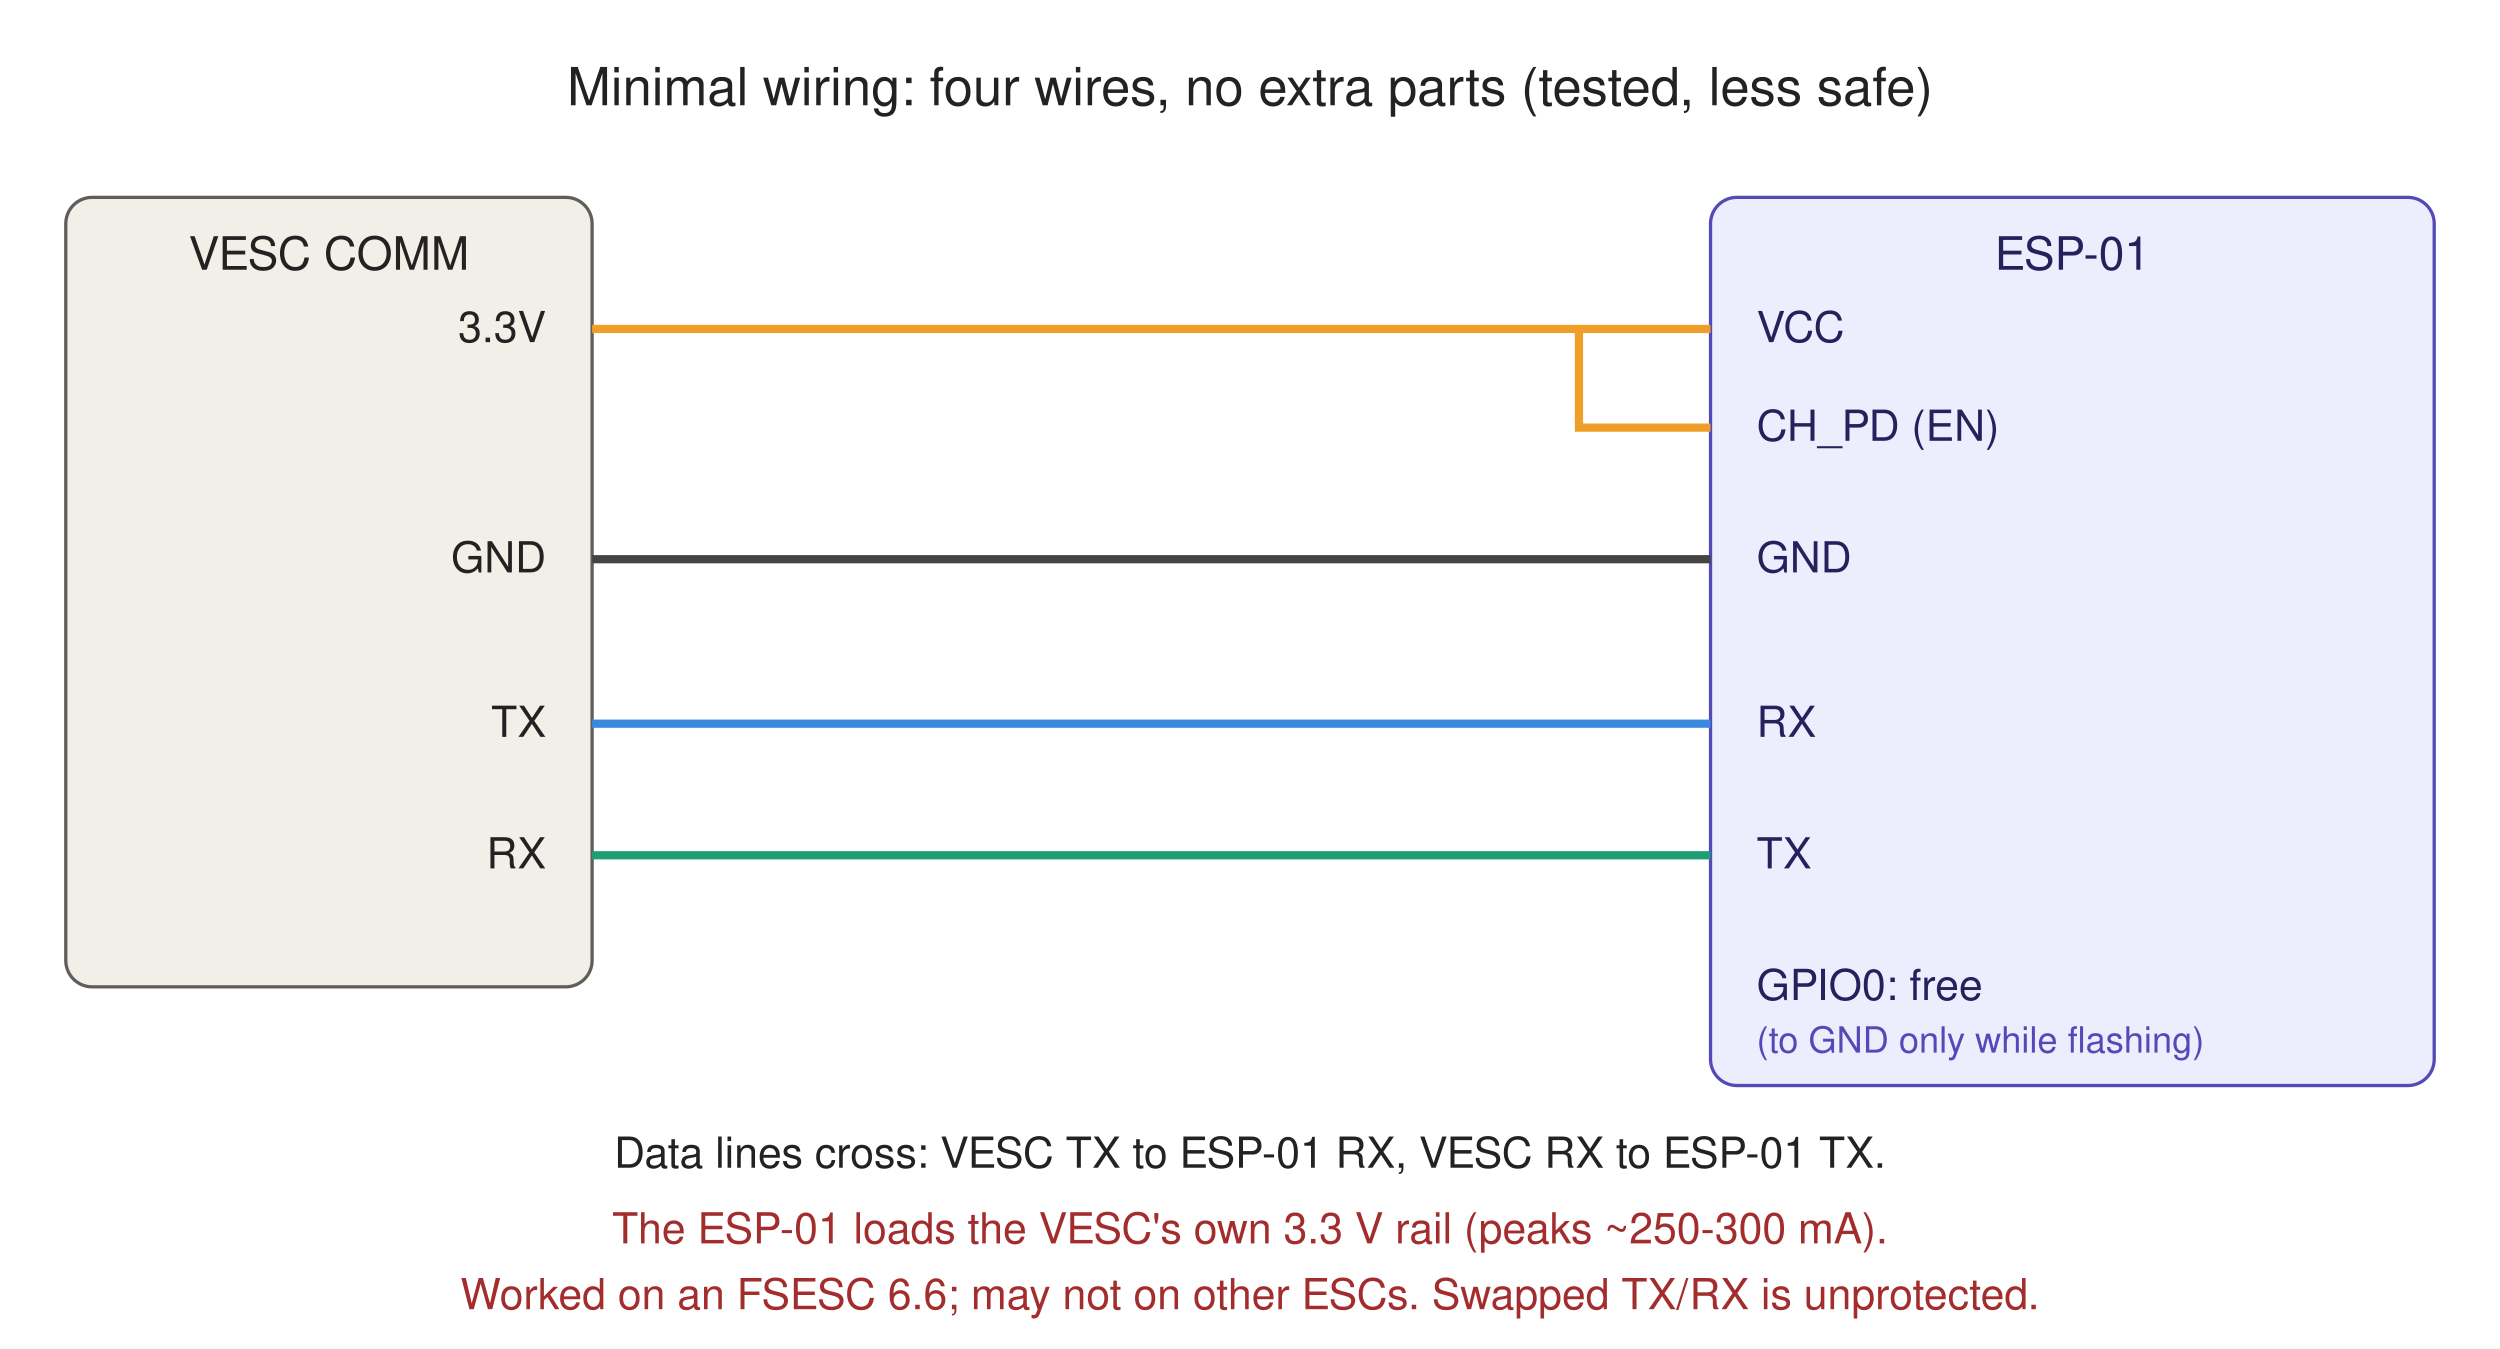
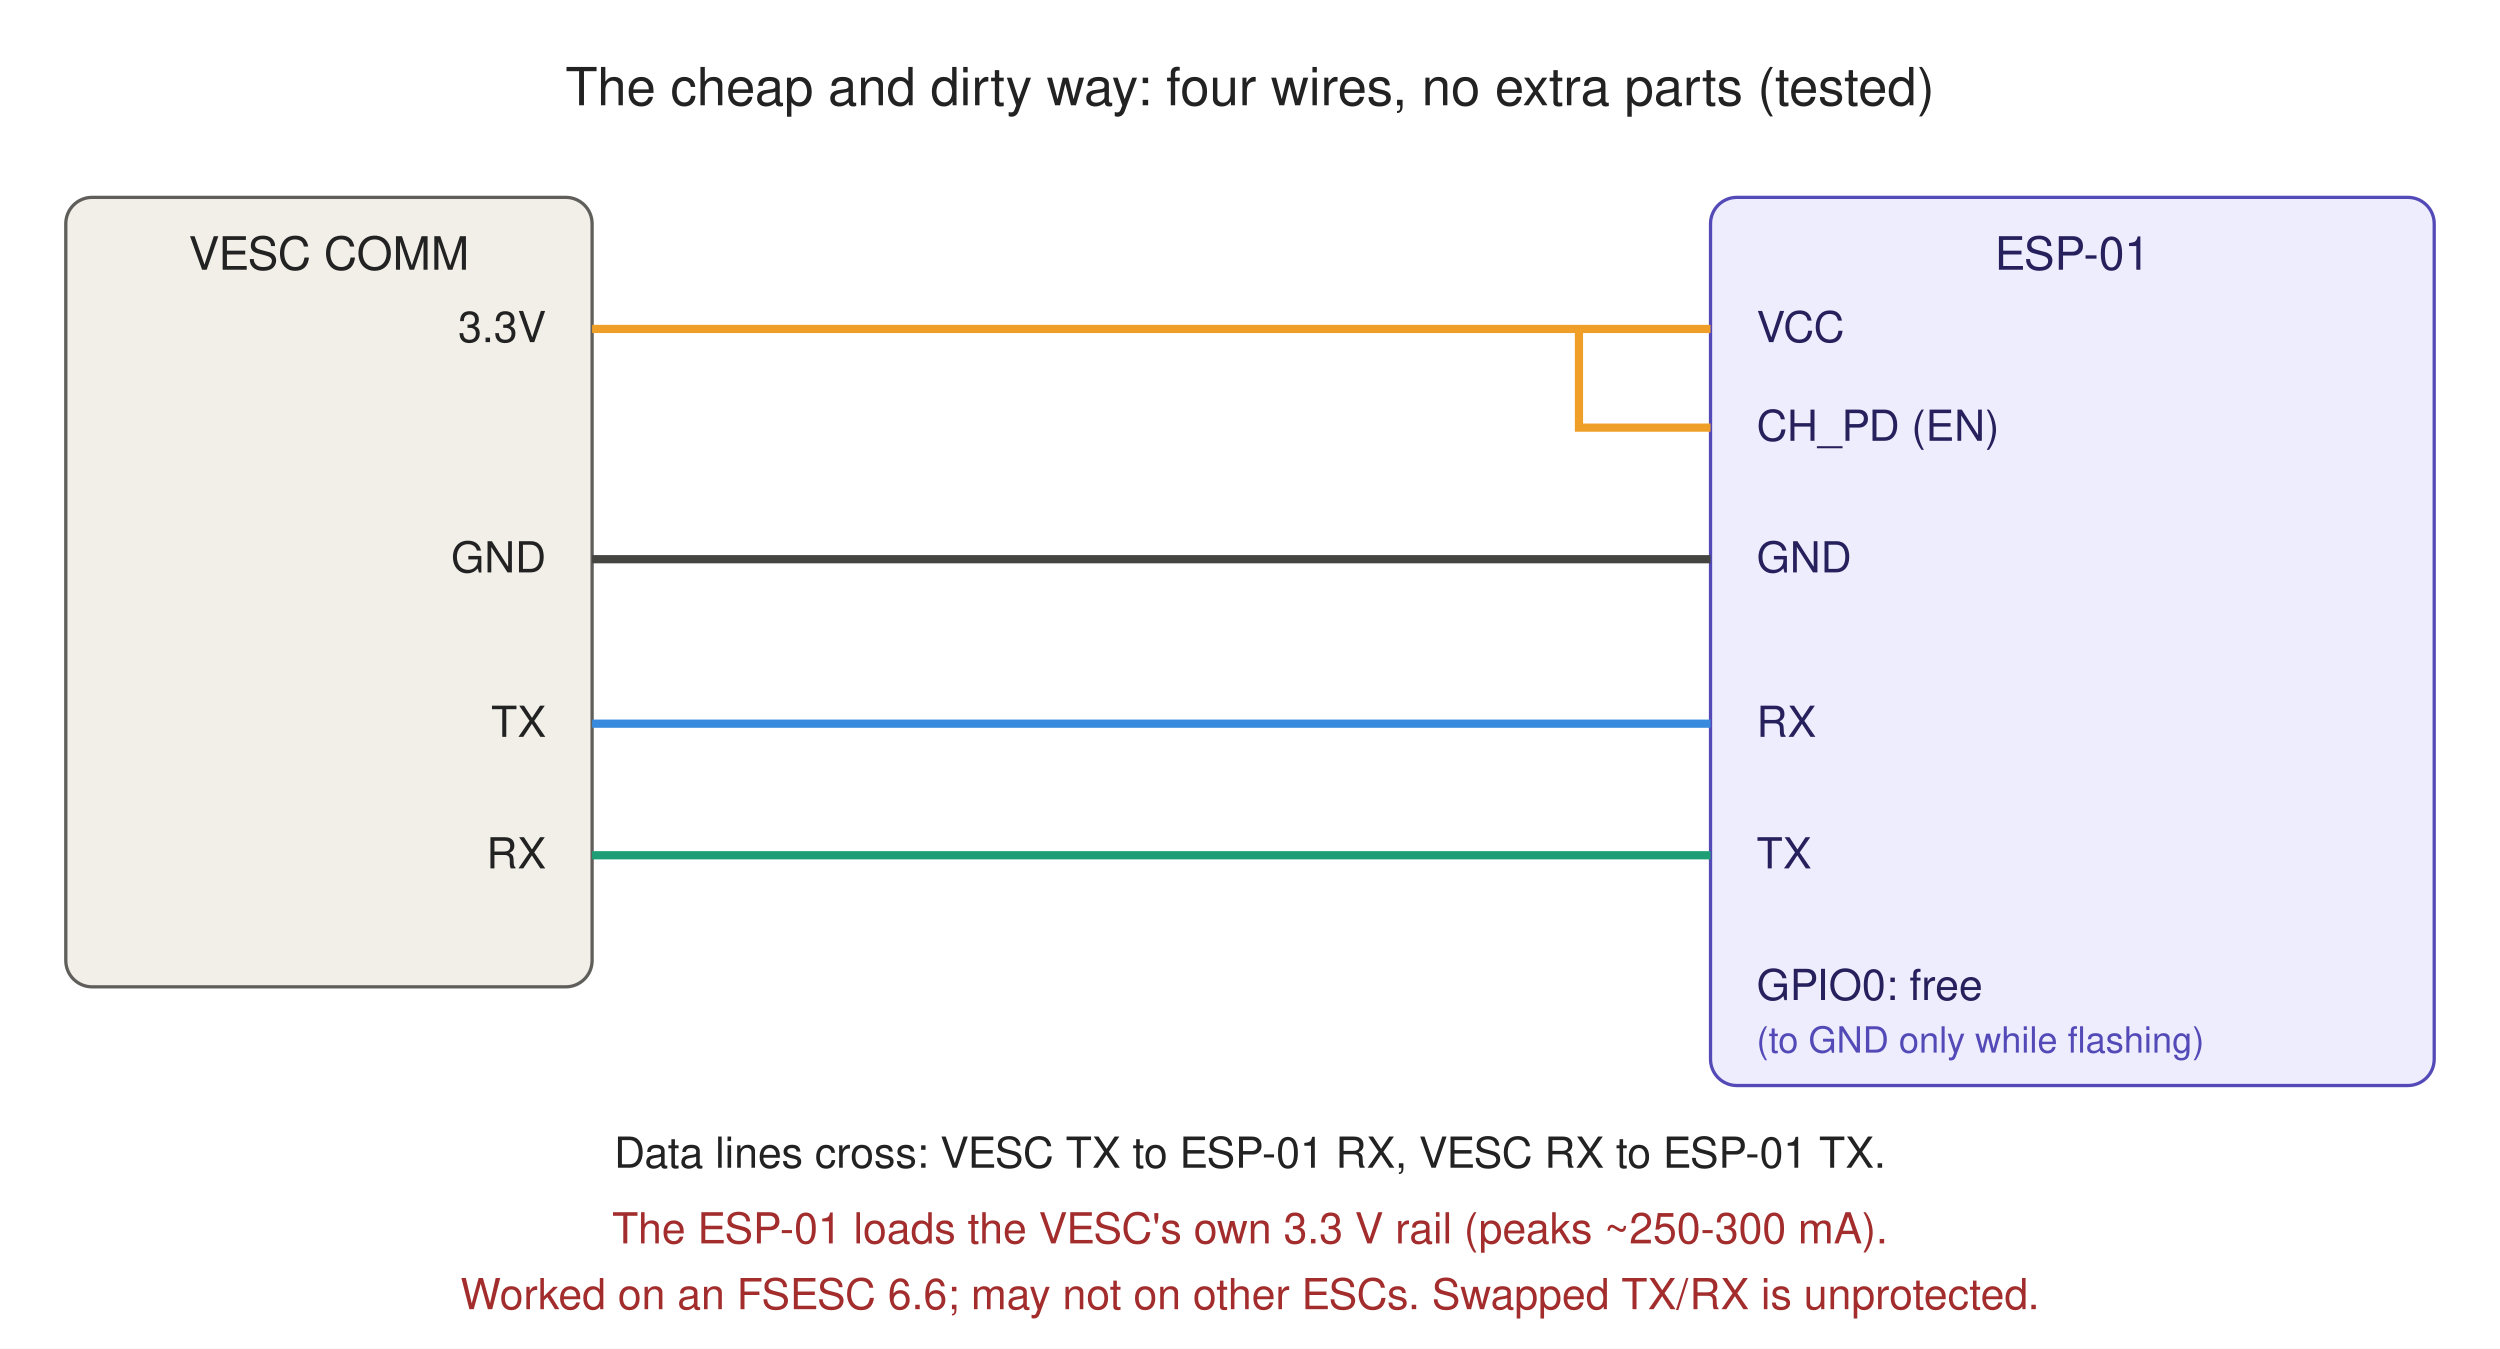
<svg xmlns="http://www.w3.org/2000/svg" viewBox="0 0 760 410" width="760" height="410" font-family="Helvetica, Arial, sans-serif">
  <rect width="760" height="410" fill="#ffffff" />
-   <text x="380" y="32" font-size="16" text-anchor="middle" fill="#222">Minimal wiring: four wires, no extra parts (tested, less safe)</text>
+   <text x="380" y="32" font-size="16" text-anchor="middle" fill="#222">The cheap and dirty way: four wires, no extra parts (tested)</text>
  <rect x="20" y="60" width="160" height="240" rx="8" fill="#f1efe8" stroke="#5f5e5a" />
  <text x="100" y="82" font-size="14" text-anchor="middle" fill="#222">VESC COMM</text>
  <text x="166" y="104" font-size="13" text-anchor="end" fill="#222">3.3V</text>
  <text x="166" y="174" font-size="13" text-anchor="end" fill="#222">GND</text>
  <text x="166" y="224" font-size="13" text-anchor="end" fill="#222">TX</text>
  <text x="166" y="264" font-size="13" text-anchor="end" fill="#222">RX</text>
  <rect x="520" y="60" width="220" height="270" rx="8" fill="#eeedfe" stroke="#534ab7" />
  <text x="630" y="82" font-size="14" text-anchor="middle" fill="#26215c">ESP-01</text>
  <text x="534" y="104" font-size="13" fill="#26215c">VCC</text>
  <text x="534" y="134" font-size="13" fill="#26215c">CH_PD (EN)</text>
  <text x="534" y="174" font-size="13" fill="#26215c">GND</text>
  <text x="534" y="224" font-size="13" fill="#26215c">RX</text>
  <text x="534" y="264" font-size="13" fill="#26215c">TX</text>
  <text x="534" y="304" font-size="13" fill="#26215c">GPIO0: free</text>
  <text x="534" y="320" font-size="11" fill="#534ab7">(to GND only while flashing)</text>
  <line x1="180" y1="100" x2="520" y2="100" stroke="#ef9f27" stroke-width="2.5" />
  <polyline points="480,100 480,130 520,130" fill="none" stroke="#ef9f27" stroke-width="2.5" />
  <line x1="180" y1="170" x2="520" y2="170" stroke="#444441" stroke-width="2.5" />
  <line x1="180" y1="220" x2="520" y2="220" stroke="#378add" stroke-width="2.5" />
  <line x1="180" y1="260" x2="520" y2="260" stroke="#1d9e75" stroke-width="2.5" />
  <text x="380" y="355" font-size="13" text-anchor="middle" fill="#222">Data lines cross: VESC TX to ESP-01 RX, VESC RX to ESP-01 TX.</text>
  <text x="380" y="378" font-size="13" text-anchor="middle" fill="#a32d2d">The ESP-01 loads the VESC's own 3.3 V rail (peaks ~250-300 mA).</text>
  <text x="380" y="398" font-size="13" text-anchor="middle" fill="#a32d2d">Worked on an FSESC 6.6; may not on other ESCs. Swapped TX/RX is unprotected.</text>
</svg>
